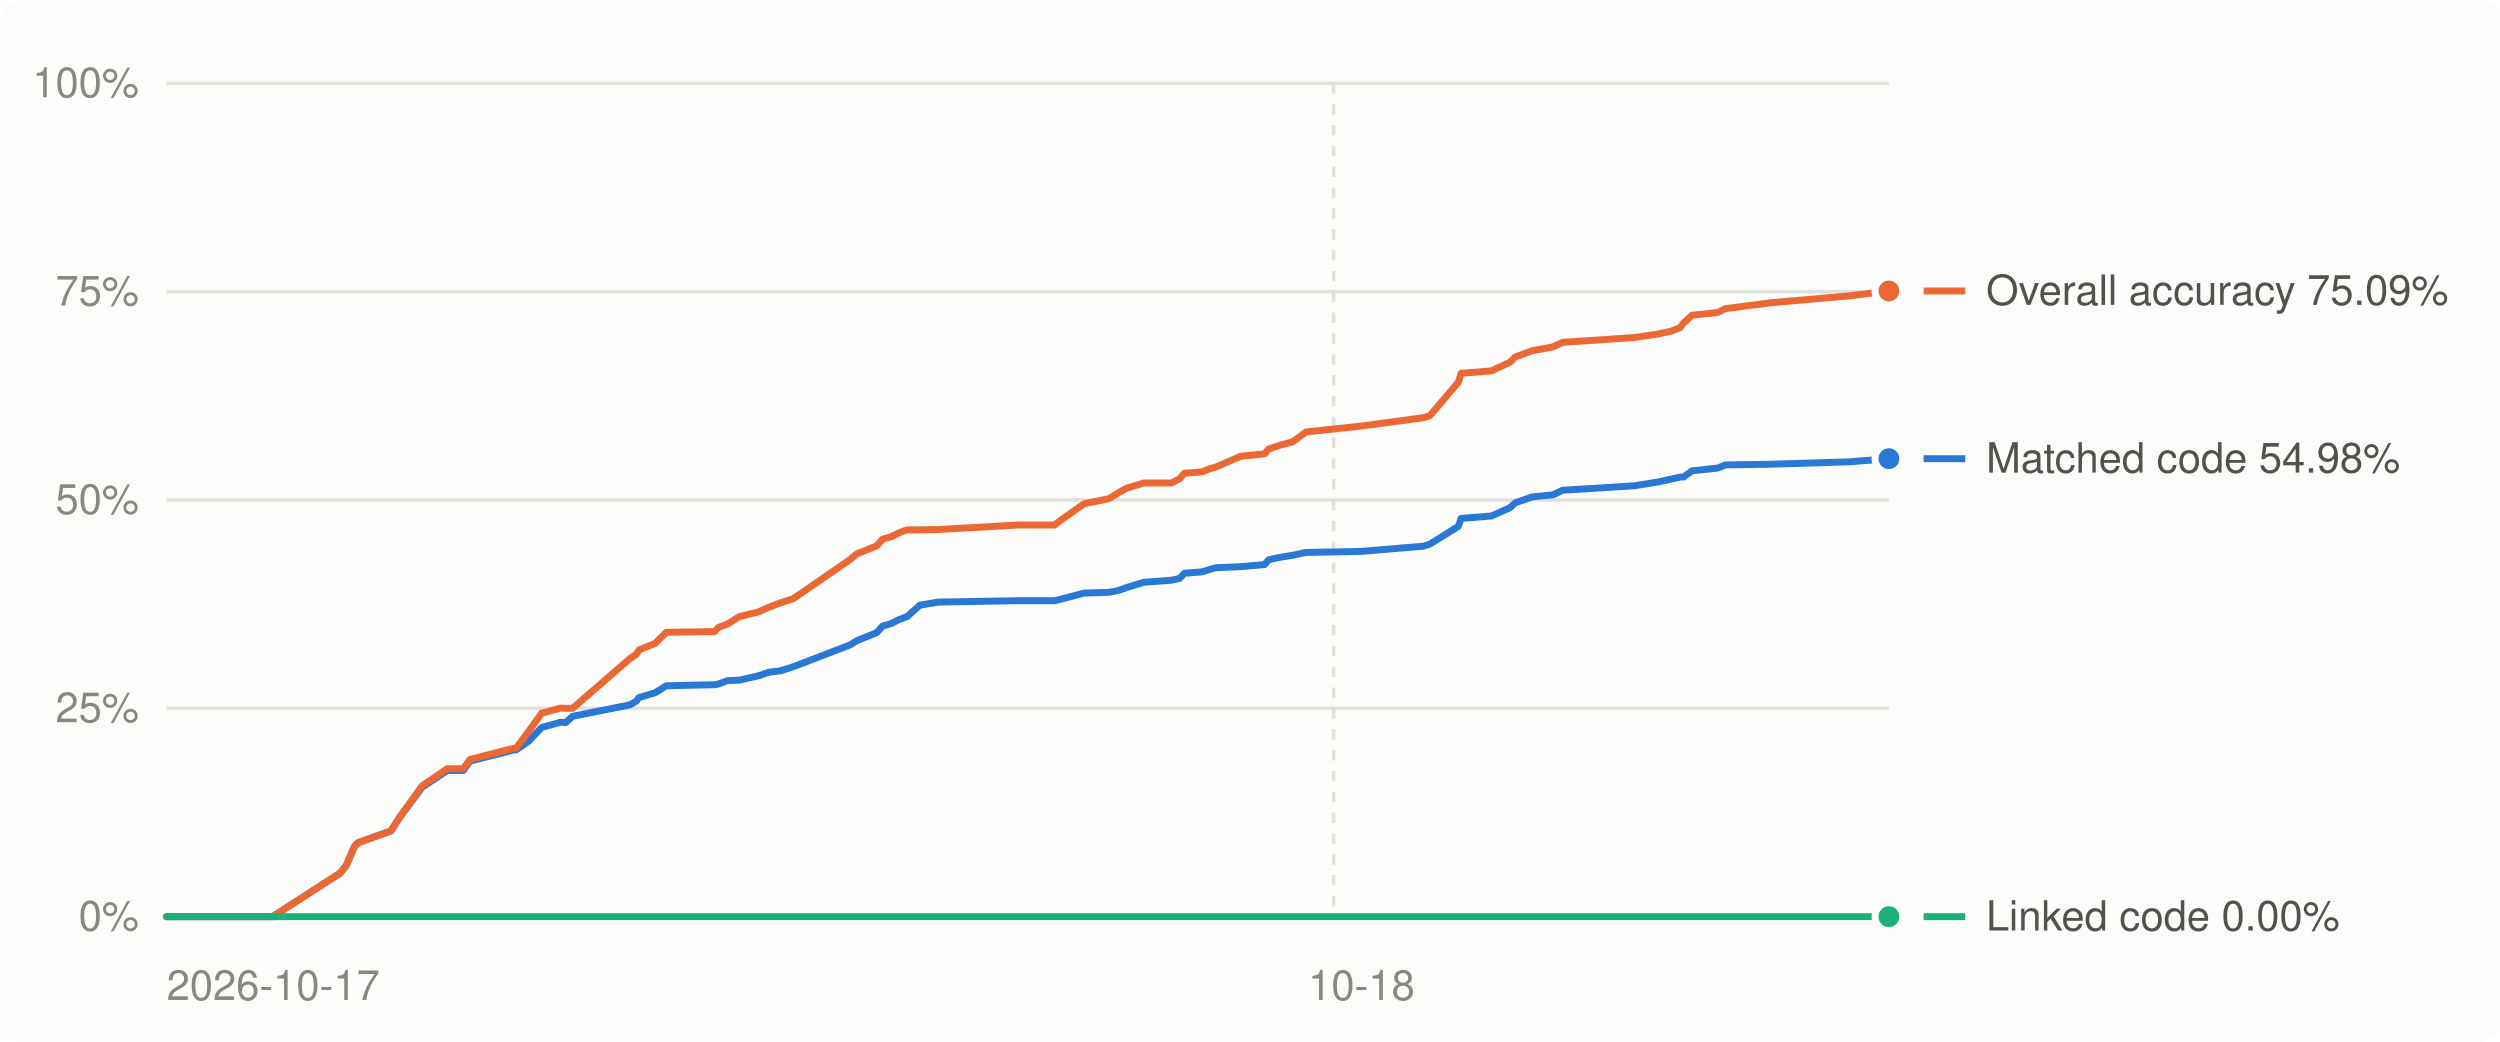
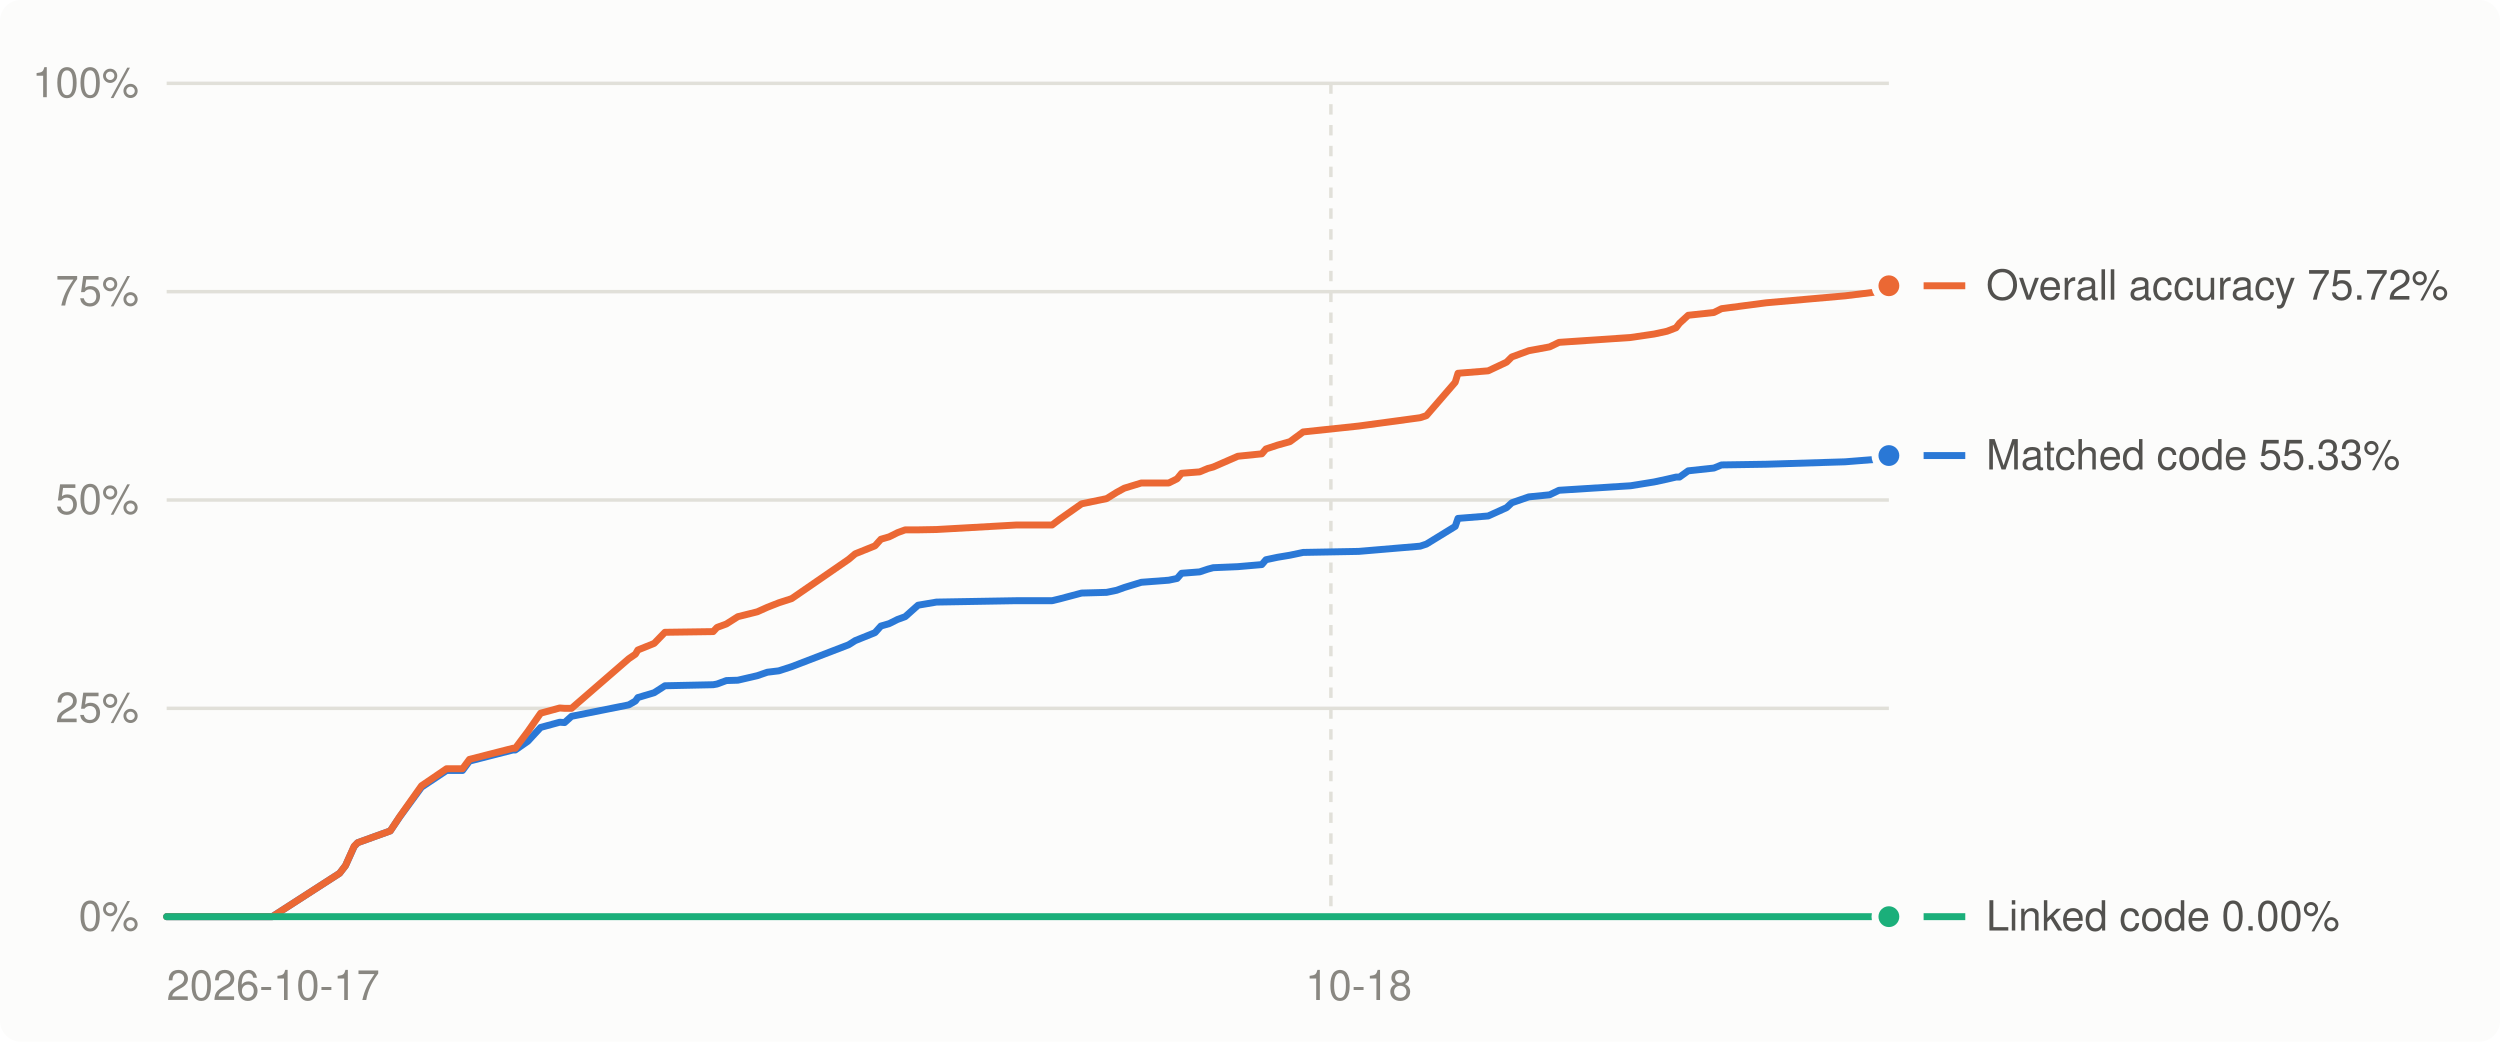
<svg xmlns="http://www.w3.org/2000/svg" viewBox="0 0 720 300" width="720" height="300" role="img" aria-label="Decompilation progress over time">
  <style>
.bg{fill:#fcfcfb}.grid{stroke:#e1e0d9}.muted{fill:#898781}.lbl{fill:#52514e}.ln0{stroke:#2a78d6}.dot0{fill:#2a78d6;stroke:#fcfcfb}.ln1{stroke:#eb6834}.dot1{fill:#eb6834;stroke:#fcfcfb}.ln2{stroke:#1baf7a}.dot2{fill:#1baf7a;stroke:#fcfcfb}
@media (prefers-color-scheme: dark){.bg{fill:#1a1a19}.grid{stroke:#2c2c2a}.muted{fill:#898781}.lbl{fill:#c3c2b7}.ln0{stroke:#3987e5}.dot0{fill:#3987e5;stroke:#1a1a19}.ln1{stroke:#d95926}.dot1{fill:#d95926;stroke:#1a1a19}.ln2{stroke:#199e70}.dot2{fill:#199e70;stroke:#1a1a19}}
text{font:12px -apple-system,BlinkMacSystemFont,'Segoe UI',Helvetica,Arial,sans-serif}
</style>
  <rect class="bg" width="720" height="300" rx="6" />
  <line x1="48" x2="544" y1="264.0" y2="264.0" class="grid" stroke-width="1" />
  <text x="40" y="268.0" class="muted" text-anchor="end">0%</text>
  <line x1="48" x2="544" y1="204.0" y2="204.0" class="grid" stroke-width="1" />
  <text x="40" y="208.0" class="muted" text-anchor="end">25%</text>
  <line x1="48" x2="544" y1="144.0" y2="144.0" class="grid" stroke-width="1" />
  <text x="40" y="148.0" class="muted" text-anchor="end">50%</text>
  <line x1="48" x2="544" y1="84.0" y2="84.0" class="grid" stroke-width="1" />
  <text x="40" y="88.0" class="muted" text-anchor="end">75%</text>
  <line x1="48" x2="544" y1="24.0" y2="24.0" class="grid" stroke-width="1" />
  <text x="40" y="28.0" class="muted" text-anchor="end">100%</text>
-   <line x1="384.1" x2="384.1" y1="24" y2="264" class="grid" stroke-width="1" stroke-dasharray="3 3" />
+   <line x1="383.3" x2="383.3" y1="24" y2="264" class="grid" stroke-width="1" stroke-dasharray="3 3" />
  <text class="muted" x="48.0" y="288" text-anchor="start">2026-10-17</text>
-   <text class="muted" x="392.1" y="288" text-anchor="middle">10-18</text>
-   <polyline points="48.0,264.0 78.5,264.0 97.9,251.5 99.7,249.3 102.1,243.8 103.1,242.7 112.6,239.3 115.2,235.3 121.6,226.7 128.8,221.9 133.4,221.9 135.4,219.2 147.9,216.0 148.6,216.0 152.2,213.5 156.0,209.5 161.5,208.0 162.9,208.1 164.9,206.3 181.4,203.0 183.3,201.9 184.0,200.9 188.7,199.5 191.9,197.5 205.8,197.2 206.9,197.0 209.6,196.0 212.9,195.9 218.5,194.6 221.4,193.6 224.8,193.2 228.5,192.0 244.9,185.7 246.8,184.5 252.5,182.2 254.2,180.3 256.6,179.6 259.0,178.4 261.2,177.6 264.9,174.3 270.2,173.4 293.4,173.0 303.7,173.0 305.8,172.5 312.2,170.8 319.4,170.6 322.3,170.0 324.5,169.2 329.4,167.7 337.4,167.1 339.7,166.6 341.1,165.1 346.2,164.7 348.7,163.9 350.2,163.5 357.3,163.2 364.2,162.6 365.4,161.2 368.7,160.5 372.4,159.9 376.1,159.1 392.1,158.8 409.9,157.3 411.8,156.7 420.0,151.6 420.8,149.3 429.6,148.6 434.9,146.2 436.4,144.8 441.3,143.1 447.3,142.5 450.0,141.2 470.7,139.9 477.5,138.8 481.2,138.0 483.8,137.4 484.8,137.4 487.3,135.6 494.7,134.8 496.9,133.9 509.9,133.7 532.7,133.0 544.0,132.1" fill="none" class="ln0" stroke-width="2" stroke-linejoin="round" stroke-linecap="round" />
-   <polyline points="48.0,264.0 78.5,264.0 97.9,251.5 99.7,249.3 102.1,243.7 103.1,242.7 112.6,239.3 115.2,235.2 121.6,226.3 128.8,221.4 133.4,221.4 135.4,218.7 147.9,215.5 148.6,215.5 152.2,210.7 156.0,205.4 161.5,203.9 162.9,204.0 164.9,204.0 181.4,189.7 183.3,188.4 184.0,187.2 188.7,185.3 191.9,182.1 205.8,181.9 206.9,180.7 209.6,179.7 212.9,177.6 218.5,176.2 221.4,174.9 224.8,173.6 228.5,172.4 244.9,161.1 246.8,159.5 252.5,157.2 254.2,155.3 256.6,154.6 259.0,153.4 261.2,152.6 264.9,152.6 270.2,152.5 293.4,151.2 303.7,151.2 305.8,149.6 312.2,145.1 319.4,143.6 322.3,141.8 324.5,140.6 329.4,139.1 337.4,139.1 339.7,137.9 341.1,136.3 346.2,135.9 348.7,134.9 350.2,134.5 357.3,131.4 364.2,130.7 365.4,129.3 368.7,128.2 372.4,127.2 376.1,124.4 392.1,122.7 409.9,120.3 411.8,119.7 420.0,110.1 420.8,107.5 429.6,106.8 434.9,104.3 436.4,102.8 441.3,101.0 447.3,99.9 450.0,98.6 470.7,97.2 477.5,96.2 481.2,95.4 483.8,94.4 484.8,93.1 487.3,90.8 494.7,90.0 496.9,88.9 509.9,87.2 532.7,85.2 544.0,83.8" fill="none" class="ln1" stroke-width="2" stroke-linejoin="round" stroke-linecap="round" />
-   <polyline points="48.0,264.0 78.5,264.0 97.9,264.0 99.7,264.0 102.1,264.0 103.1,264.0 112.6,264.0 115.2,264.0 121.6,264.0 128.8,264.0 133.4,264.0 135.4,264.0 147.9,264.0 148.6,264.0 152.2,264.0 156.0,264.0 161.5,264.0 162.9,264.0 164.9,264.0 181.4,264.0 183.3,264.0 184.0,264.0 188.7,264.0 191.9,264.0 205.8,264.0 206.9,264.0 209.6,264.0 212.9,264.0 218.5,264.0 221.4,264.0 224.8,264.0 228.5,264.0 244.9,264.0 246.8,264.0 252.5,264.0 254.2,264.0 256.6,264.0 259.0,264.0 261.2,264.0 264.9,264.0 270.2,264.0 293.4,264.0 303.7,264.0 305.8,264.0 312.2,264.0 319.4,264.0 322.3,264.0 324.5,264.0 329.4,264.0 337.4,264.0 339.7,264.0 341.1,264.0 346.2,264.0 348.7,264.0 350.2,264.0 357.3,264.0 364.2,264.0 365.4,264.0 368.7,264.0 372.4,264.0 376.1,264.0 392.1,264.0 409.9,264.0 411.8,264.0 420.0,264.0 420.8,264.0 429.6,264.0 434.9,264.0 436.4,264.0 441.3,264.0 447.3,264.0 450.0,264.0 470.7,264.0 477.5,264.0 481.2,264.0 483.8,264.0 484.8,264.0 487.3,264.0 494.7,264.0 496.9,264.0 509.9,264.0 532.7,264.0 544.0,264.0" fill="none" class="ln2" stroke-width="2" stroke-linejoin="round" stroke-linecap="round" />
-   <circle cx="544.0" cy="132.1" r="4" class="dot0" stroke-width="2" />
-   <circle cx="544.0" cy="83.8" r="4" class="dot1" stroke-width="2" />
+   <text class="muted" x="391.3" y="288" text-anchor="middle">10-18</text>
+   <polyline points="48.0,264.0 78.4,264.0 97.8,251.5 99.5,249.3 102.0,243.8 103.0,242.7 112.4,239.3 115.1,235.3 121.4,226.7 128.6,221.9 133.2,221.9 135.2,219.2 147.7,216.0 148.4,216.0 152.0,213.5 155.7,209.5 161.2,208.0 162.6,208.1 164.6,206.3 181.1,203.0 183.0,201.9 183.7,200.9 188.4,199.5 191.5,197.5 205.4,197.2 206.5,197.0 209.2,196.0 212.5,195.9 218.1,194.6 221.0,193.6 224.3,193.2 228.0,192.0 244.4,185.7 246.3,184.5 252.0,182.2 253.7,180.3 256.1,179.6 258.5,178.4 260.7,177.6 264.4,174.3 269.7,173.4 292.7,173.0 303.0,173.0 305.1,172.5 311.5,170.8 318.7,170.6 321.6,170.0 323.8,169.2 328.7,167.7 336.6,167.1 339.0,166.6 340.3,165.1 345.5,164.7 347.9,163.9 349.4,163.5 356.5,163.2 363.4,162.6 364.6,161.2 367.9,160.5 371.5,159.9 375.3,159.1 391.3,158.8 409.0,157.3 410.8,156.7 419.1,151.6 419.9,149.3 428.6,148.6 433.9,146.2 435.4,144.8 440.3,143.1 446.3,142.5 449.0,141.2 469.6,139.9 476.4,138.8 480.1,138.0 482.7,137.4 483.7,137.4 486.2,135.6 493.6,134.8 495.8,133.9 508.7,133.7 531.4,133.0 542.7,132.1 544.0,131.2" fill="none" class="ln0" stroke-width="2" stroke-linejoin="round" stroke-linecap="round" />
+   <polyline points="48.0,264.0 78.4,264.0 97.8,251.5 99.5,249.3 102.0,243.7 103.0,242.7 112.4,239.3 115.1,235.2 121.4,226.3 128.6,221.4 133.2,221.4 135.2,218.7 147.7,215.5 148.4,215.5 152.0,210.7 155.7,205.4 161.2,203.9 162.6,204.0 164.6,204.0 181.1,189.7 183.0,188.4 183.7,187.2 188.4,185.3 191.5,182.1 205.4,181.9 206.5,180.7 209.2,179.7 212.5,177.6 218.1,176.2 221.0,174.9 224.3,173.6 228.0,172.4 244.4,161.1 246.3,159.5 252.0,157.2 253.7,155.3 256.1,154.6 258.5,153.4 260.7,152.6 264.4,152.6 269.7,152.5 292.7,151.2 303.0,151.2 305.1,149.6 311.5,145.1 318.7,143.6 321.6,141.8 323.8,140.6 328.7,139.1 336.6,139.1 339.0,137.9 340.3,136.3 345.5,135.9 347.9,134.9 349.4,134.5 356.5,131.4 363.4,130.7 364.6,129.3 367.9,128.2 371.5,127.2 375.3,124.4 391.3,122.7 409.0,120.3 410.8,119.7 419.1,110.1 419.9,107.5 428.6,106.8 433.9,104.3 435.4,102.8 440.3,101.0 446.3,99.9 449.0,98.6 469.6,97.2 476.4,96.2 480.1,95.4 482.7,94.4 483.7,93.1 486.2,90.8 493.6,90.0 495.8,88.9 508.7,87.2 531.4,85.2 542.7,83.8 544.0,82.3" fill="none" class="ln1" stroke-width="2" stroke-linejoin="round" stroke-linecap="round" />
+   <polyline points="48.0,264.0 78.4,264.0 97.8,264.0 99.5,264.0 102.0,264.0 103.0,264.0 112.4,264.0 115.1,264.0 121.4,264.0 128.6,264.0 133.2,264.0 135.2,264.0 147.7,264.0 148.4,264.0 152.0,264.0 155.7,264.0 161.2,264.0 162.6,264.0 164.6,264.0 181.1,264.0 183.0,264.0 183.7,264.0 188.4,264.0 191.5,264.0 205.4,264.0 206.5,264.0 209.2,264.0 212.5,264.0 218.1,264.0 221.0,264.0 224.3,264.0 228.0,264.0 244.4,264.0 246.3,264.0 252.0,264.0 253.7,264.0 256.1,264.0 258.5,264.0 260.7,264.0 264.4,264.0 269.7,264.0 292.7,264.0 303.0,264.0 305.1,264.0 311.5,264.0 318.7,264.0 321.6,264.0 323.8,264.0 328.7,264.0 336.6,264.0 339.0,264.0 340.3,264.0 345.5,264.0 347.9,264.0 349.4,264.0 356.5,264.0 363.4,264.0 364.6,264.0 367.9,264.0 371.5,264.0 375.3,264.0 391.3,264.0 409.0,264.0 410.8,264.0 419.1,264.0 419.9,264.0 428.6,264.0 433.9,264.0 435.4,264.0 440.3,264.0 446.3,264.0 449.0,264.0 469.6,264.0 476.4,264.0 480.1,264.0 482.7,264.0 483.7,264.0 486.2,264.0 493.6,264.0 495.8,264.0 508.7,264.0 531.4,264.0 542.7,264.0 544.0,264.0" fill="none" class="ln2" stroke-width="2" stroke-linejoin="round" stroke-linecap="round" />
+   <circle cx="544.0" cy="131.2" r="4" class="dot0" stroke-width="2" />
+   <circle cx="544.0" cy="82.3" r="4" class="dot1" stroke-width="2" />
  <circle cx="544.0" cy="264.0" r="4" class="dot2" stroke-width="2" />
  <line x1="554" x2="566" y1="264.0" y2="264.0" class="ln2" stroke-width="2" />
  <text class="lbl" x="572" y="268.0">Linked code 0.00%</text>
-   <line x1="554" x2="566" y1="132.1" y2="132.1" class="ln0" stroke-width="2" />
-   <text class="lbl" x="572" y="136.1">Matched code 54.98%</text>
-   <line x1="554" x2="566" y1="83.8" y2="83.8" class="ln1" stroke-width="2" />
-   <text class="lbl" x="572" y="87.8">Overall accuracy 75.09%</text>
+   <line x1="554" x2="566" y1="131.2" y2="131.2" class="ln0" stroke-width="2" />
+   <text class="lbl" x="572" y="135.2">Matched code 55.33%</text>
+   <line x1="554" x2="566" y1="82.3" y2="82.3" class="ln1" stroke-width="2" />
+   <text class="lbl" x="572" y="86.3">Overall accuracy 75.72%</text>
</svg>
